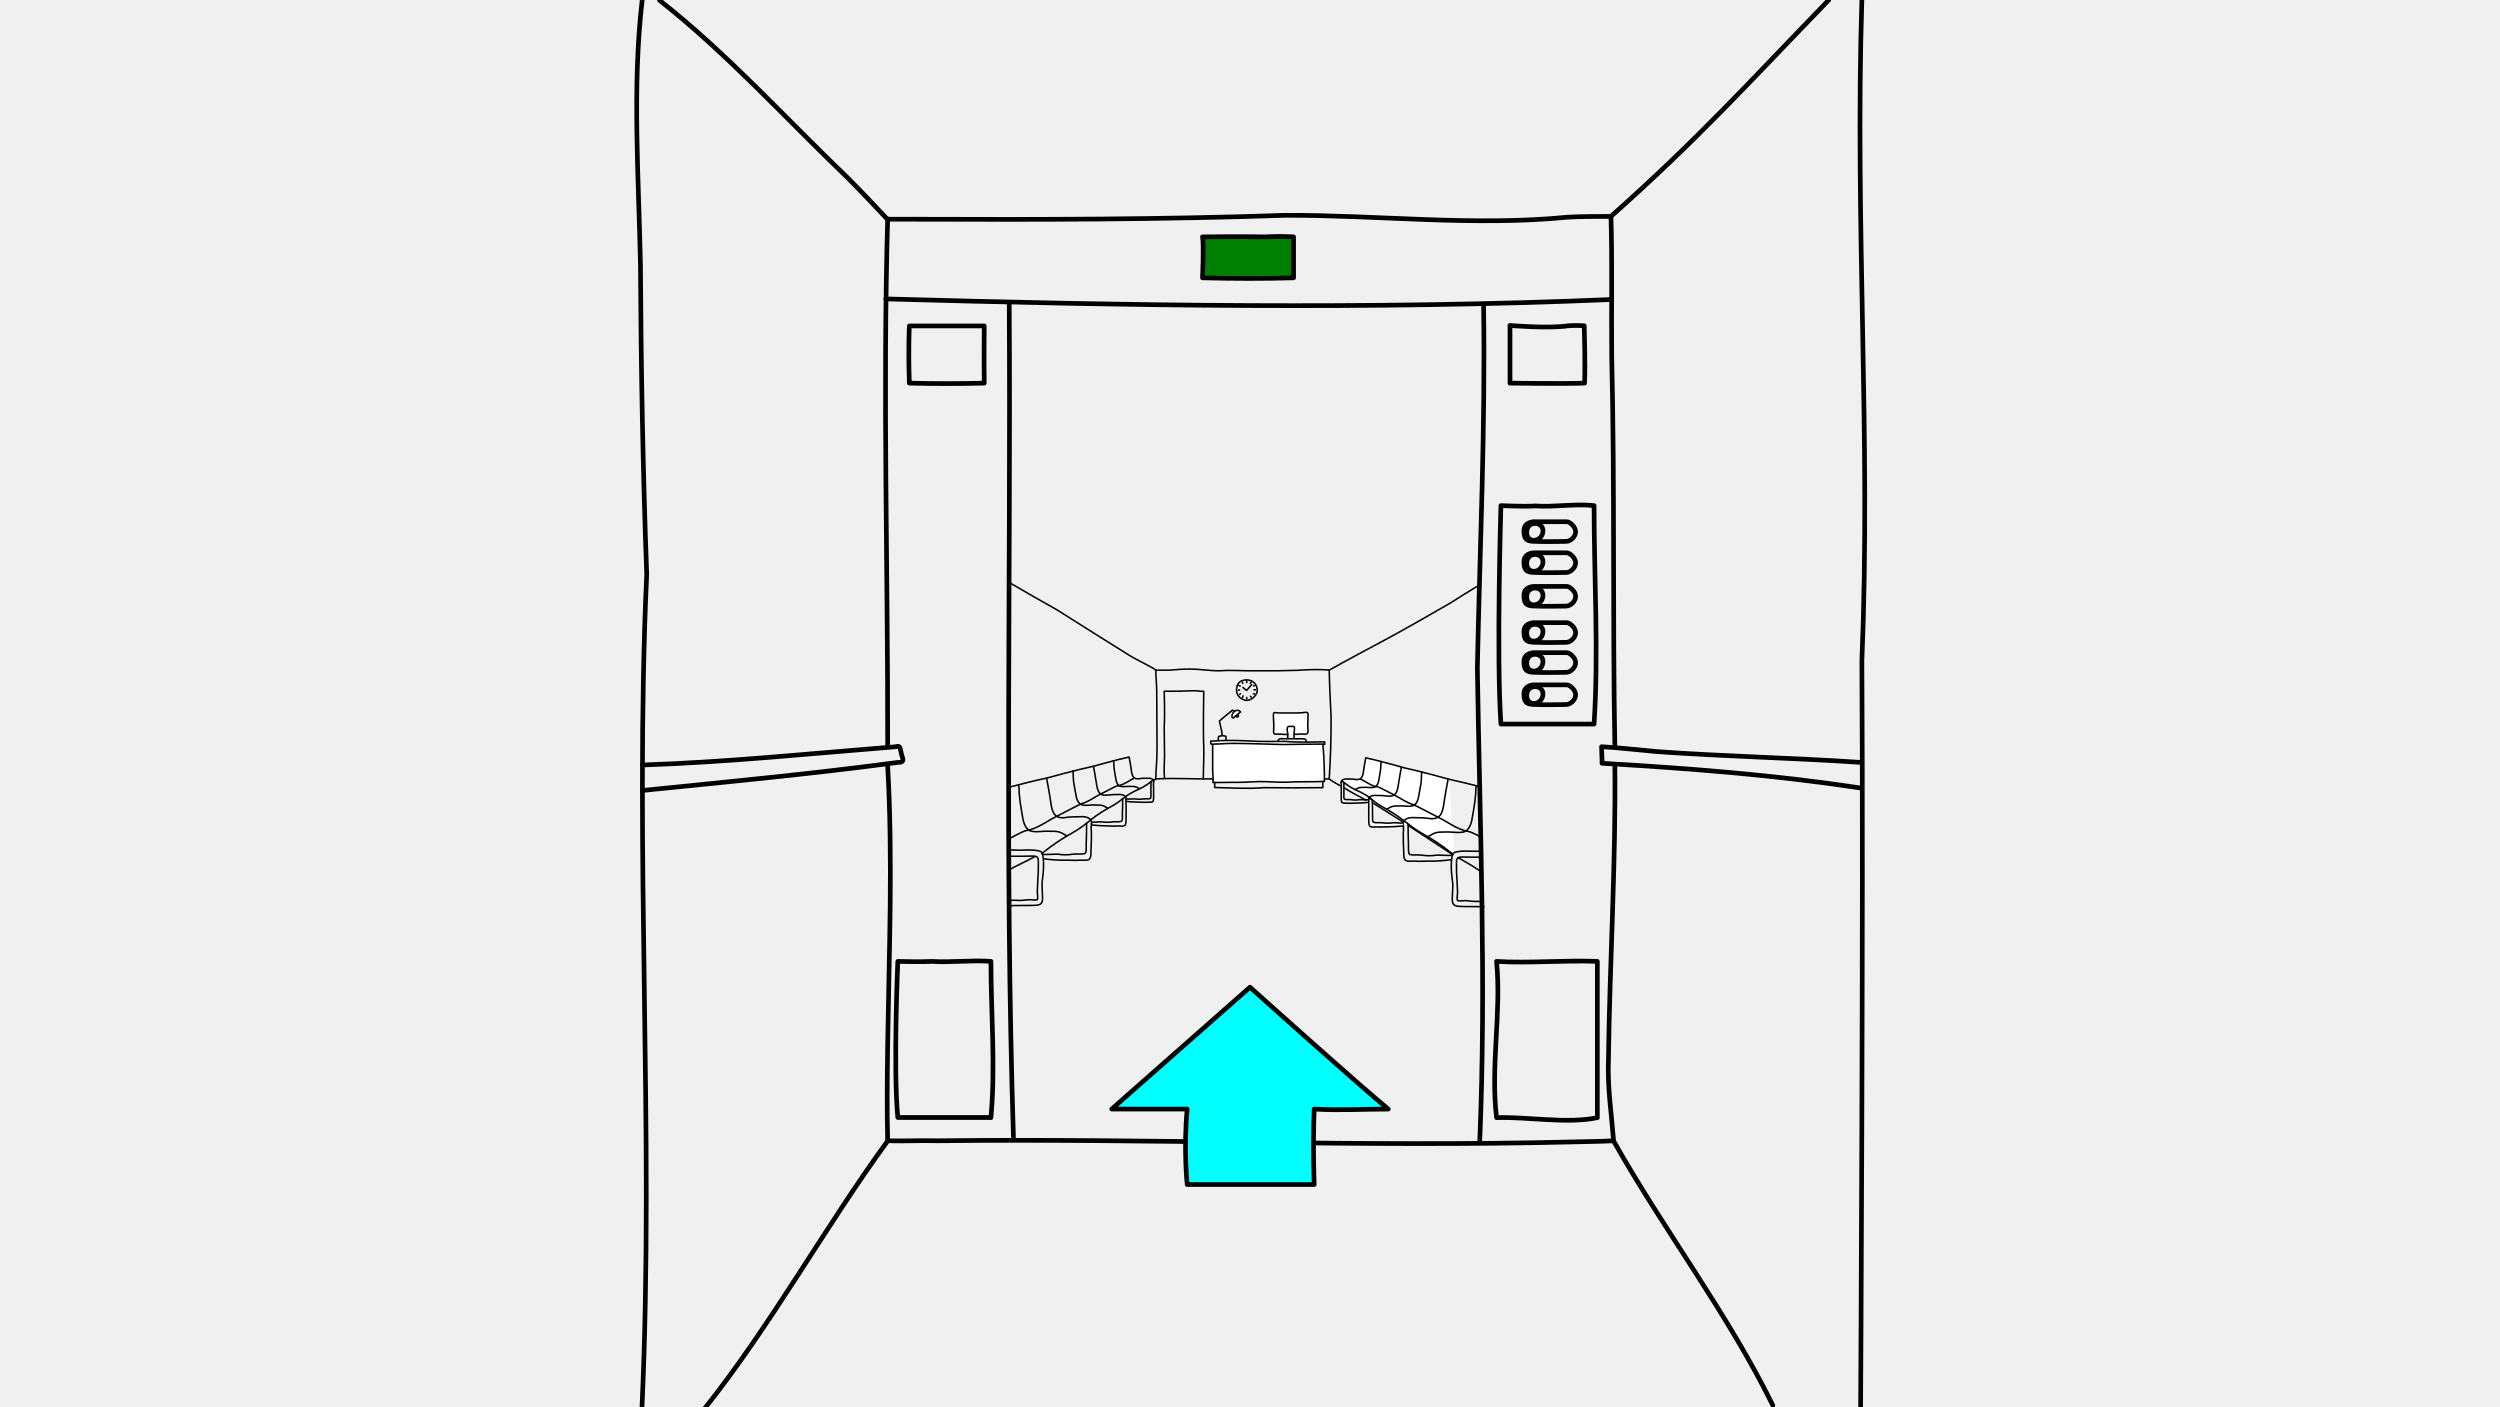
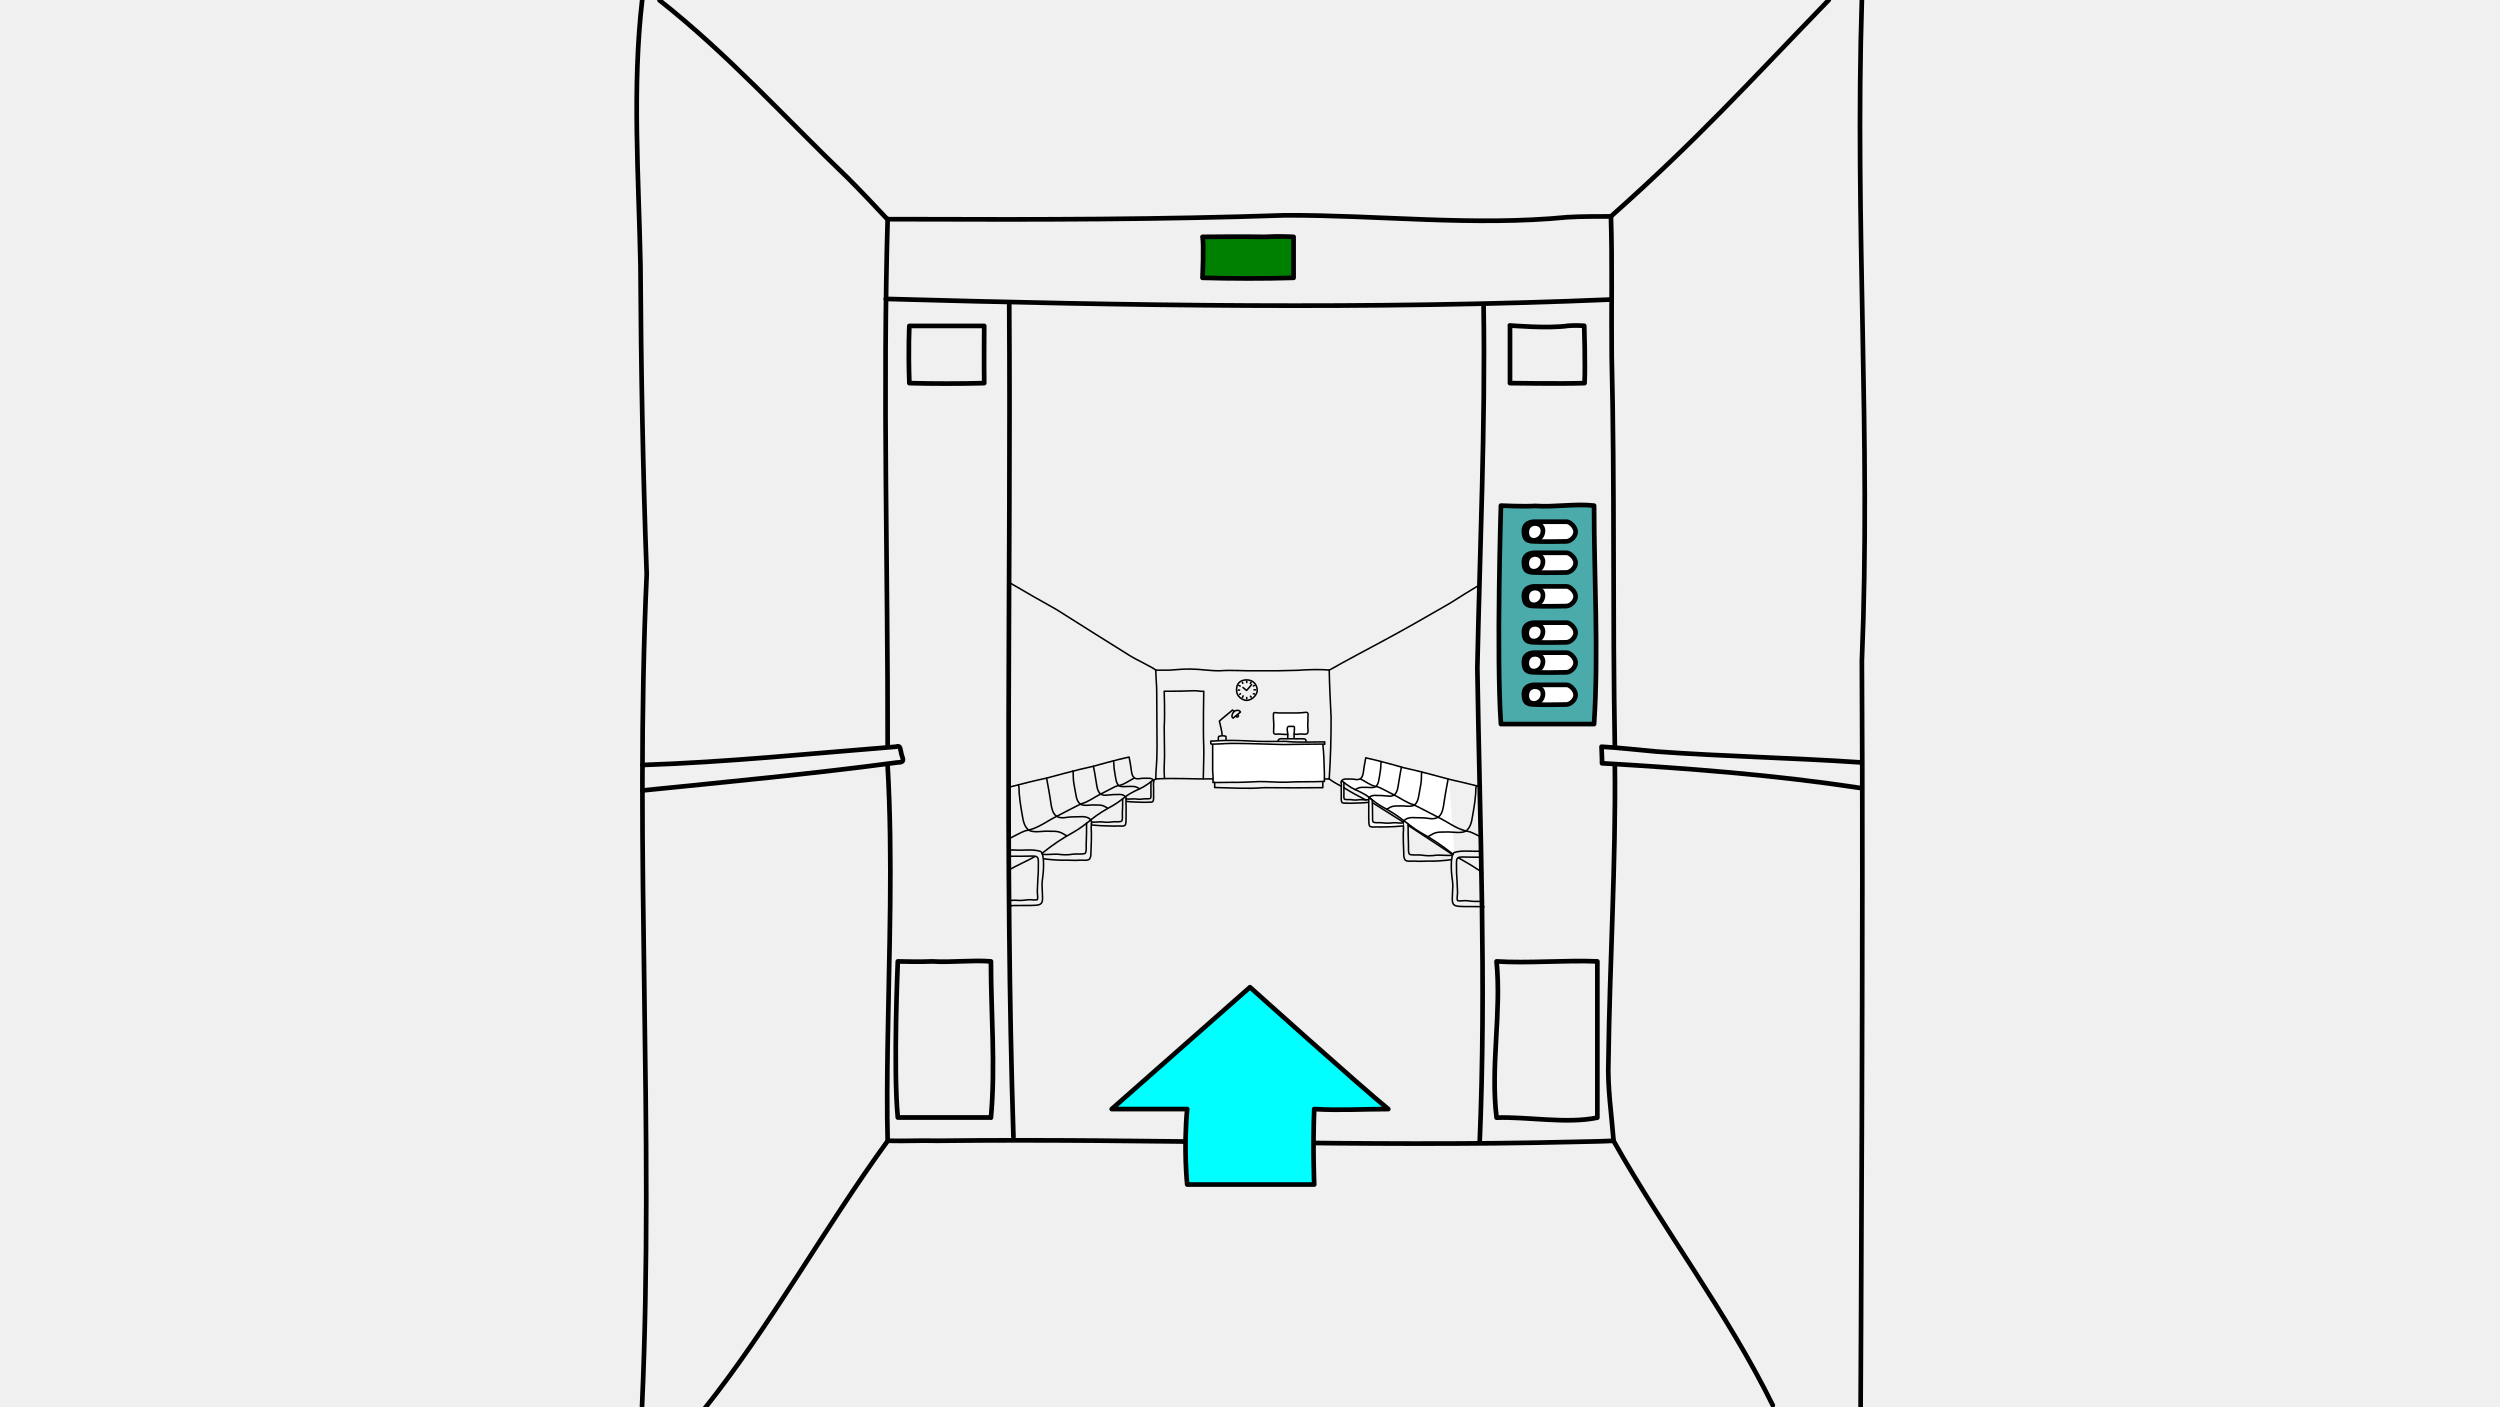
<svg xmlns="http://www.w3.org/2000/svg" id="Ebene_1" version="1.1" viewBox="0 0 1600 900">
  <defs>
    <style>
      .st0, .st1, .st2, .st3 {
        fill: none;
      }

-       .st1, .st4, .st2, .st5, .st6, .st7, .st3, .st8 {
+       .st1, .st4, .st5, .st2, .st6, .st7, .st8, .st9, .st3, .st10 {
        stroke: #000;
        stroke-linecap: round;
      }

-       .st1, .st4, .st2, .st5, .st6, .st7, .st8 {
+       .st1, .st4, .st5, .st2, .st6, .st7, .st8, .st9, .st10 {
        stroke-linejoin: round;
      }

-       .st1, .st5, .st9, .st7, .st3, .st8 {
+       .st1, .st5, .st6, .st7, .st11, .st9, .st3, .st10 {
        stroke-width: 3px;
      }

-       .st4, .st10 {
+       .st4, .st6, .st12 {
        fill: #fff;
      }

      .st5 {
+         fill: #4baaaa;
+       }
+ 
+       .st7 {
        fill: aqua;
      }

-       .st9 {
+       .st11 {
        stroke: #fff;
      }

-       .st9, .st3 {
+       .st11, .st3 {
        stroke-miterlimit: 10;
      }

-       .st6 {
+       .st8 {
        fill: #ff0;
      }

-       .st7 {
+       .st9 {
        fill: #fff706;
      }

-       .st8 {
+       .st10 {
        fill: green;
      }

-       .st11 {
+       .st13 {
        display: none;
      }
    </style>
  </defs>
  <g>
    <path id="STROKE_6031ec8b-01cc-4e4b-8d24-2be38e2d8f56" class="st2" d="M645.4,372.5c10.1,6,20.6,11.9,30.9,17.7,15.6,9.8,30.9,19.6,46.6,29.3,4.6,2.9,15.7,8,16.9,9.5" />
-     <path class="st10" d="M930.7,545.8c-.3.3-.6.6-.9,1.2-7.4-5.9-12.6-9.4-19.8-13.4-4-2.2-7.5-5-10.8-7.6,0,0-.2,0-.3-.2h0v-.2c-5.3-4.2-8.9-6.2-14.1-9.1-2.3-1.3-4.4-2.8-6.4-4.4-.6-.5-1.1-.9-1.7-1.3h0v-.2c-4.1-3.2-7.5-4.1-11.4-6.3-1.7-.9-3.3-2.1-4.8-3.3s-.9-.7-1.4-1.1c.7-1,2.4-1.3,3.7-1.2,1.6,0,3.2,0,4.7.2,4.4.8,5.2-1.8,5.7-5.6.3-2.8,1.4-8.2,1.4-8.2,2.8.6,6.4,1.5,9.9,2.4,6.6,1.7,12.9,3.5,12.9,3.5,10.5,2.2,30,7.6,30,7.6" />
-     <path class="st6" d="M792.2,457.4c0,.1.3.3.4.5,0,.3,0,.5-.2.7s-.3.3-.5.3h-.4c-.2-.1-.4-.5-.5-.7" />
+     <path class="st12" d="M930.7,545.8c-.3.3-.6.6-.9,1.2-7.4-5.9-12.6-9.4-19.8-13.4-4-2.2-7.5-5-10.8-7.6,0,0-.2,0-.3-.2h0v-.2c-5.3-4.2-8.9-6.2-14.1-9.1-2.3-1.3-4.4-2.8-6.4-4.4-.6-.5-1.1-.9-1.7-1.3h0v-.2c-4.1-3.2-7.5-4.1-11.4-6.3-1.7-.9-3.3-2.1-4.8-3.3s-.9-.7-1.4-1.1c.7-1,2.4-1.3,3.7-1.2,1.6,0,3.2,0,4.7.2,4.4.8,5.2-1.8,5.7-5.6.3-2.8,1.4-8.2,1.4-8.2,2.8.6,6.4,1.5,9.9,2.4,6.6,1.7,12.9,3.5,12.9,3.5,10.5,2.2,30,7.6,30,7.6" />
+     <path class="st8" d="M792.2,457.4c0,.1.3.3.4.5,0,.3,0,.5-.2.7s-.3.3-.5.3h-.4c-.2-.1-.4-.5-.5-.7" />
    <path id="STROKE_da41113a-9994-4f39-842c-dda22ac45b0e" class="st2" d="M739.7,428.9h8.7c4.5-.3,9-.8,13.5-.7,6.3,0,12.5,1.2,18.8,1.1,7.9-.6,16,.2,23.9,0,8.5.1,17.4,0,25.9-.3,5.6-.4,14.6-.8,20.2-.1" />
    <path id="STROKE_5b5ad666-49bc-40df-8f70-1cd42237293e" class="st2" d="M850.7,428.9c.2,11.1.7,18.9,1.2,30.1,0,14.3-.3,25.2-1.2,39.4" />
    <path id="STROKE_31aba2ec-5a91-4a64-9b31-7144774a86de" class="st2" d="M847.9,498.5c2.6.1.6,0,2.8,0" />
    <path id="STROKE_31aba2ec-5a91-4a64-9b31-7144774a86de1" class="st2" d="M739.7,498.5c13.5-.7,23.1.2,36.7,0" />
    <path id="STROKE_1ed6a108-c9b3-4dbf-be97-7987f2c2c2ab" class="st2" d="M739.7,428.9c0,4.2.6,9.2.6,13.5,0,11.8.2,23.7.2,35.5s-.8,14-.8,20.6" />
    <path id="STROKE_7c0ef958-405c-4e67-acef-c816253e69f41" class="st2" d="M662.3,548.2c-3.4,2.1-13.2,6.4-16.5,8.6" />
    <path id="STROKE_7c0ef958-405c-4e67-acef-c816253e69f42" class="st2" d="M739.7,498.5c-.5.3-1,.7-1.5,1" />
    <path id="STROKE_4f2358d6-7f7a-4e00-8ae1-6ebb16d7fda61" class="st2" d="M933.4,549c2.7,1.6,5.5,3.2,8.4,4.9,2.4,1.5,4.7,3.1,7.1,4.6" />
    <path id="STROKE_4f2358d6-7f7a-4e00-8ae1-6ebb16d7fda62" class="st2" d="M901.3,528.3l24.8,16.3c1.3.8,2.3,1.6,3.5,2.3" />
    <path id="STROKE_4f2358d6-7f7a-4e00-8ae1-6ebb16d7fda63" class="st2" d="M878.3,513.7l14,8.8,5.9,3.7" />
    <path id="STROKE_4f2358d6-7f7a-4e00-8ae1-6ebb16d7fda64" class="st2" d="M860.2,504.2c.2,0,.3.2.5.3,4.3,2.7,8.8,5.1,13.4,7.5" />
    <path id="STROKE_4f2358d6-7f7a-4e00-8ae1-6ebb16d7fda65" class="st2" d="M850.7,498.5c3.1,2.3,4.9,3.2,7.7,4.7" />
    <path id="STROKE_aa5bbd3e-b2d1-4ccf-b134-896ec2b31f7d" class="st2" d="M850.7,428.9c11.8-6.7,24.1-13.1,36.1-19.6,13.9-7.5,27.6-15.4,41.3-23.3,6.2-4,12.4-7.8,18.7-11.6" />
    <path id="STROKE_6fd54d03-8f42-4b8f-9218-79b73dab31e1" class="st2" d="M947.6,544.7c-5.6.5-11.5-.8-16.9.9-2.8,1.9-1.7,13.8-1.5,15.2h0c.2,2,.6,4.1.6,6.1-.4,13.9-2.5,13.3,12.2,13.3s3.4.4,7.1.3" />
    <path id="STROKE_963e31de-6e59-4607-94f0-7db70527b855" class="st2" d="M948.1,548.6h-5.4c-12.1,0-10.5-2-10.5,10.3,0,0,.5,6.9.6,11.5h0c.2,2-.6,4.1,0,6,1.5.4,3.3,0,4.9,0s4.1.5,6.1.5h4.8" />
    <path id="STROKE_085025f6-cf36-49b5-a206-b96ff1b42cbb" class="st2" d="M898.1,527.6s.3,3.4,0,5.7c0,3.3,0,6.8.2,10.2.3,2.3-.4,5.4,1.2,7.1,1.8,1,3.9.4,5.9.5,2.9.3,5.8,0,8.7,0,3.6.2,10.9-.3,14.5-.9" />
    <path id="STROKE_37788aa1-5559-498d-bf0e-20b509d081bc" class="st2" d="M901.2,527.4c0,3.7,0,8.9.2,12.6.2,1.5-.5,6.7,1.1,6.9,2.4.6,5.1,0,7.6.4,3.1.5,6.1.5,9.3,0,2.5-.2,7.6.5,10,0" />
    <path id="STROKE_40ad105f-4574-4dd8-a3ee-a79b12b845d0" class="st2" d="M948.1,503.7c-7.6-1.9-15.6-3.9-21.3-5.1,0,0-1.9,9.8-2.6,14.9-.9,6.9-2.3,11.7-10.4,10.2-2.8-.4-5.7-.3-8.6-.4-3.1-.3-7.5.6-7.2,4.3" />
    <path id="STROKE_99ccc830-d7d5-497d-997c-f5d2aa283fa8" class="st2" d="M944.9,502.9c-.6,1.6-.3,3.7-.5,5.4-.2,3-.8,7.3-1.3,10.1-.9,4.2-.9,9.7-4.2,12.9-2.7,2.7-10,.8-13.8,1.2-5.3,0-6.4,0-10.9,2.8" />
    <path id="STROKE_c113f0ad-fb59-4f24-8aae-b740d1b92a58" class="st2" d="M745.3,498.2c-.6-5.4,0-9.4,0-15s-.2-12-.2-18.2c.5-6.8,0-22.6,0-22.6,0,0,11.7,0,14.7-.2,3.1,0,5.4-.4,8.3.2,1.6.1,2.3,0,2.3,0,0,0-.5,24.6,0,35.7.2,5.4-.3,15.2-.3,20.4" />
    <g id="New_Layer_2">
      <path id="STROKE_52e74859-bf54-442f-83d7-8f3dd16ac7ef" class="st4" d="M846.6,476.3c.7,5.9.8,12.3,1,18.2v5.6c-7.9.4-16.1,0-24.1.5-6,.2-12-.5-18-.4-5.9.3-11.8.6-17.7.5-3.7.1-11.5.1-11.5.1.2-2.4,0-5.3-.2-7.7v-16.7" />
      <path id="STROKE_5372e7a3-0ded-4138-b6f1-5e9070784710" class="st2" d="M846.6,500.2v3.9c-12.6.2-25.1.1-37.7,0-10.4.9-21.1.1-31.5-.1v-3.3" />
      <path id="STROKE_79f92865-255f-4edb-93a8-5fce795786aa" class="st4" d="M847.7,476.2c-8.7,0-17.4.2-26.1.3-7.4-.2-14.9-.4-22.3-.6-5.1,0-10.2-.3-15.3,0-2.2.1-4.1.3-6.3.3s-2.3.2-2.8-.2v-1.7s3.3,0,4.4-.2c6.6-.4,13.2-.2,19.8.1,7.9.6,15.8.2,23.6.3,8.3.8,16.7.3,25.1.3v1.6h0v-.2h-.1Z" />
      <path id="STROKE_75849cb9-08d7-445a-93e2-e994cebfa5c0" class="st2" d="M779.7,473.7c0-.5,0-2,.3-2.4,1.4-.4,3.2-.7,4.6,0,0,.4.2,1.9,0,2.3" />
      <path id="STROKE_52f6dbc3-dc0a-4002-813f-223e4b1b5681" class="st2" d="M789.3,459.6c-1.6-.6-.6-3,.2-3.9,1.1-1.3,3.6-1.6,4.4,0l-4.6,3.8h0Z" />
      <path id="STROKE_15ae7b3f-09cc-49cf-ae03-1f33b930f6f6" class="st2" d="M782.2,470.5c-.2-3-1.2-6-1.8-9,0,0,3.4-3,5.1-4.3,1.1-.8,3.3-2.8,3.3-2.8.3.3.8.6.9,1" />
      <path id="STROKE_6b6f122e-84b0-418e-a777-46d284f9ae2d" class="st2" d="M817.9,474.2c.5-1.6,1.9-1.5,3.3-1.4,1.8.1,3.5-.1,5.3,0,2.2.1,4.5,0,6.8,0s2.7.5,2.5,1.8" />
      <path id="STROKE_e2a572ef-6978-40dc-8591-99a96d2a420c" class="st4" d="M824.1,470c-2,.2-4.5-.3-6.4-.2-1.5.1-2.6.4-2.6-1.6s.3-4.4,0-6.7c0-1.7-.3-3.5,0-5.1.8-.7,2-.1,3-.1h6.8c3.2,0,6.6.1,9.8-.3,3.8-.8,2,2.1,2.4,4.4,0,2.1-.3,4.1,0,6.2.3,3-.4,3.5-3.3,3.2-1.8-.3-3.7.5-5.5,0" />
      <path id="STROKE_b134ffd5-ccd5-446c-bd41-d6838d56b0b3" class="st2" d="M828.2,472.5c0-1.7,0-3.6.2-5.3,0-.8.4-2.6-.9-2.3h-1.8c-.8,0-1.7-.1-1.8.9-.2,1.1,0,2.2.2,3.3.2,1,0,3.5,0,3.5" />
      <path id="STROKE_c01fe5b7-76da-4587-9536-75e3c49acb29" class="st2" d="M791.4,441.7c0,3.3,2.3,5.5,5.3,6.4,1.8.5,3.7-.3,5.2-1.4,1.4-1.2,2.8-3,2.7-5,0-2.8-1.7-5.7-5.1-6.4s-8.2.5-8.1,6.3h0Z" />
      <path id="STROKE_eb3e85c3-ca00-467f-8e6f-70ad4128918f" class="st2" d="M795.5,440c.8.6,2.3,1.9,2.3,1.9,0,0,2.4-2.6,3.2-3.8" />
      <path id="STROKE_f07b3fc5-e985-4b1b-a157-670c7bb52bed" class="st2" d="M800.7,436.6c-.2.3-.3.4-.5.7" />
      <path id="STROKE_6d91ab95-d84b-4264-bbf7-de89578ff132" class="st2" d="M797.9,435.9v.9" />
      <path id="STROKE_12c208cf-09f7-4ffd-9b3a-f2a1562ed51f" class="st2" d="M795.4,437.3c0-.2-.2-.4-.3-.6" />
      <path id="STROKE_9d996067-4e7a-41fe-a860-ba2b8c627645" class="st2" d="M792.9,438.7c.3,0,.5.3.8.4" />
      <path id="STROKE_80198ada-1dab-45a6-9115-2e29de9b95aa" class="st2" d="M793.3,441.6c-.3,0-.4,0-.8.1" />
      <path id="STROKE_0fd449c8-98ff-440f-b4a0-8ec03ab732d1" class="st2" d="M793.9,444c0,.1-.4.3-.5.4" />
      <path id="STROKE_90aa59b6-db82-4226-8018-2eeb8bbe32ae" class="st2" d="M795.6,445.4c0,.3-.3.6-.4.9" />
      <path id="STROKE_5cb63e86-6953-4388-a8eb-c1fb8668a941" class="st2" d="M797.9,446.4v.9" />
      <path id="STROKE_2a168a94-3fbf-4afc-8917-b70f856af43a" class="st2" d="M800.3,445.6c.2.2.3.3.5.6" />
      <path id="STROKE_abeb68b2-0a4b-4a01-aa9a-a25b42f1800c" class="st2" d="M802.2,444c.3,0,.4,0,.7.2" />
      <path id="STROKE_786b653a-0391-4f17-8780-61b0a9d3c1d3" class="st2" d="M802.6,441.5h.9" />
      <path id="STROKE_c93d9802-33ca-4e13-87b0-df84a674cf39" class="st2" d="M802.9,438.7c-.3,0-.4.2-.7.3" />
    </g>
    <path class="st2" d="M898.9,525.5c3.4,2.7,7,5.5,11.1,7.8,7.2,4,12.5,7.5,19.9,13.4" />
    <g>
      <path id="STROKE_37788aa1-5559-498d-bf0e-20b509d081bc1" class="st4" d="M898.1,526.6c-1.7.5-4.8-.3-6.7,0-2.2.3-4.5.3-6.7,0-1.8-.3-3.8.2-5.5-.3-1.2-.2-.6-3.9-.8-5.1,0-2.7,0-6.6-.2-9.3l-1.9-1.5s-.4,0-.3,2.6v10.7c.2,1.7-.3,3.9.8,5.2,1.3.7,2.8.3,4.3.3,2.1.2,4.2,0,6.4,0s7.9-.3,10.5-.6" />
      <path id="STROKE_40ad105f-4574-4dd8-a3ee-a79b12b845d01" class="st2" d="M926.9,498.6s-19.4-5.4-30-7.6c0,0-1.4,7.1-1.9,10.9-.7,5-1.7,8.5-7.6,7.5-2.1-.3-4.2-.3-6.2-.3-1.6-.2-3.8,0-4.8,1.2" />
      <path id="STROKE_99ccc830-d7d5-497d-997c-f5d2aa283fa81" class="st2" d="M910,494.1c-.4,1.2-.2,2.7-.3,4,0,2.2-.6,5.3-1,7.4-.7,3.1-.7,7.1-3.1,9.4-1.9,2-7.3.6-10,.9-3.9,0-4.7,0-8,2.1" />
      <path class="st2" d="M876.5,510.6c2.5,2,5.1,4,8.1,5.7,5.3,2.9,8.8,5,14.2,9.2" />
    </g>
    <g>
      <path id="STROKE_085025f6-cf36-49b5-a206-b96ff1b42cbb2" class="st2" d="M858.4,501s.2,1.9,0,3.2v5.6c0,1.2-.2,3,.6,3.9,1,.5,2.1.2,3.2.3,1.6.2,3.2,0,4.8,0s6.7-.2,8.7-.5" />
      <path id="STROKE_37788aa1-5559-498d-bf0e-20b509d081bc2" class="st2" d="M860.1,500.8v7c0,.8-.3,3.7.6,3.8,1.3.3,2.8,0,4.2.2,1.7.3,3.4.3,5.1,0,1.4-.1,4.6.3,5.9,0" />
      <path id="STROKE_40ad105f-4574-4dd8-a3ee-a79b12b845d02" class="st2" d="M896.9,490.9s-14.8-4.2-22.8-5.9c0,0-1.1,5.4-1.4,8.2-.5,3.8-1.2,6.4-5.7,5.6-1.5-.3-3.1-.2-4.7-.2-1.7-.2-4.1.3-4,2.3" />
      <path id="STROKE_99ccc830-d7d5-497d-997c-f5d2aa283fa82" class="st2" d="M884,487.5c-.3.9-.2,2-.3,3,0,1.6-.5,4-.7,5.6-.5,2.3-.5,5.3-2.3,7.1-1.5,1.5-5.5.5-7.6.7-2.9,0-3.3,0-5.8,1.5" />
      <path class="st2" d="M858.8,499.8c1.9,1.5,3.9,3,6.1,4.3,4,2.2,7.6,3.2,11.6,6.4" />
      <path class="st2" d="M870.8,498.6c3.1,1.5,5.8,3.7,9.1,4.6.6.2,1.2.3,1.9.4.9.3,1.7.7,2.5,1.1,2.7,1.4,8,4.1,8,4.1,4.1,2,7.9,5,12.3,6.2.8.2,15.9,8.1,15.9,8.1,5.6,2.7,10.8,6.8,16.9,8.5,1.1.3,2.3.5,3.4.8,1.6.5,6.2,2.9,6.2,2.9" />
    </g>
    <path class="st2" d="M892.2,508.7" />
    <g>
      <path id="STROKE_6fd54d03-8f42-4b8f-9218-79b73dab31e11" class="st2" d="M645.4,544h3.7c5.6.5,11.5-.8,16.9.9,2.8,1.9,1.7,13.8,1.5,15.2h0c-.2,2-.6,4.1-.6,6.1.4,13.9,2.5,13.3-12.2,13.3s-4.4.4-8.1.3" />
      <path id="STROKE_963e31de-6e59-4607-94f0-7db70527b8551" class="st2" d="M645.5,548h8.5c12.1,0,10.5-2,10.5,10.3,0,0-.5,6.9-.6,11.5h0c-.2,2,.6,4.1,0,6-1.5.4-3.3,0-4.9,0s-4.1.5-6.1.5c-3.9-.2-3.2-.2-7.1,0" />
      <path id="STROKE_085025f6-cf36-49b5-a206-b96ff1b42cbb3" class="st2" d="M698.5,527s-.3,3.4,0,5.7c0,3.3,0,6.8-.2,10.2-.3,2.3.4,5.4-1.2,7.1-1.8,1-3.9.4-5.9.5-2.9.3-5.8,0-8.7,0-3.6.2-10.9-.3-14.5-.9" />
      <path id="STROKE_37788aa1-5559-498d-bf0e-20b509d081bc3" class="st2" d="M695.4,526.8c0,3.7,0,8.9-.2,12.6-.2,1.5.5,6.7-1.1,6.9-2.4.6-5.1,0-7.6.4-3.1.5-6.1.5-9.3,0-2.5-.2-7.6.5-10,0" />
      <path id="STROKE_40ad105f-4574-4dd8-a3ee-a79b12b845d03" class="st2" d="M645.8,503.8c8.4-2.2,17.6-4.5,24-5.8,0,0,1.9,9.8,2.6,14.9.9,6.9,2.3,11.7,10.4,10.2,2.8-.4,5.7-.3,8.6-.4,3.1-.3,7.5.6,7.2,4.3" />
      <path id="STROKE_99ccc830-d7d5-497d-997c-f5d2aa283fa83" class="st2" d="M651.8,502.4c.6,1.6.3,3.7.5,5.4.2,3,.8,7.3,1.3,10.1.9,4.2.9,9.7,4.2,12.9,2.7,2.7,10,.8,13.8,1.2,5.3,0,6.4,0,10.9,2.8" />
      <path class="st2" d="M697.8,525c-3.4,2.7-7,5.5-11.1,7.8-7.2,4-12.5,7.5-19.9,13.4" />
      <g>
        <path id="STROKE_085025f6-cf36-49b5-a206-b96ff1b42cbb4" class="st2" d="M720.7,511.5s-.2,2.5,0,4.2v7.4c-.2,1.7.3,3.9-.8,5.2-1.3.7-2.8.3-4.3.3-2.1.2-4.2,0-6.4,0s-7.9-.3-10.5-.6" />
        <path id="STROKE_37788aa1-5559-498d-bf0e-20b509d081bc4" class="st2" d="M718.5,511.3c0,2.7,0,6.6-.2,9.3,0,1.1.4,4.8-.8,5.1-1.7.5-3.7,0-5.5.3-2.2.3-4.5.4-6.7,0-1.8-.2-4.9.5-6.7,0" />
        <path id="STROKE_40ad105f-4574-4dd8-a3ee-a79b12b845d04" class="st2" d="M669.8,498s19.4-5.4,30-7.6c0,0,1.4,7.1,1.9,10.9.7,5,1.7,8.5,7.6,7.5,2.1-.3,4.2-.3,6.2-.3,2.2-.3,5.5.5,5.3,3.1" />
        <path id="STROKE_99ccc830-d7d5-497d-997c-f5d2aa283fa84" class="st2" d="M686.6,493.5c.4,1.2.2,2.7.3,4,0,2.2.6,5.3,1,7.4.7,3.1.7,7.1,3.1,9.4,1.9,2,7.3.6,10,.9,3.9,0,4.7,0,8,2.1" />
        <path class="st2" d="M720.1,510c-2.5,2-5.1,4-8.1,5.7-5.3,2.9-8.8,5-14.2,9.2" />
      </g>
      <g>
        <path id="STROKE_085025f6-cf36-49b5-a206-b96ff1b42cbb5" class="st2" d="M738.3,500.4s-.2,1.9,0,3.2v5.6c0,1.2.2,3-.6,3.9-1,.5-2.1.2-3.2.3-1.6.2-3.2,0-4.8,0s-6.7-.2-8.7-.5" />
        <path id="STROKE_37788aa1-5559-498d-bf0e-20b509d081bc5" class="st2" d="M736.6,500.3v7c0,.8.3,3.7-.6,3.8-1.3.3-2.8,0-4.2.2-1.7.3-3.4.3-5.1,0-1.4-.1-4.6.3-5.9,0" />
        <path id="STROKE_40ad105f-4574-4dd8-a3ee-a79b12b845d05" class="st2" d="M699.8,490.4s14.8-4.2,22.8-5.9c0,0,1.1,5.4,1.4,8.2.5,3.8,1.2,6.4,5.7,5.6,1.5-.3,3.1-.2,4.7-.2,1.7-.2,4.1.3,4,2.3" />
        <path id="STROKE_99ccc830-d7d5-497d-997c-f5d2aa283fa85" class="st2" d="M712.6,486.9c.3.9.2,2,.3,3,0,1.6.5,4,.7,5.6.5,2.3.5,5.3,2.3,7.1,1.5,1.5,5.5.5,7.6.7,2.9,0,3.3,0,5.8,1.5" />
        <path class="st2" d="M737.9,499.3c-1.9,1.5-3.9,3-6.1,4.3-4,2.2-7.6,3.2-11.6,6.4" />
        <path class="st2" d="M631.7,544.1" />
        <path class="st2" d="M725.9,498c-3.1,1.5-5.8,3.7-9.1,4.6-.6.2-1.2.3-1.9.4-.9.3-1.7.7-2.5,1.1-2.7,1.4-8,4.1-8,4.1-4.1,2-7.8,5-12.3,6.2-.8.2-15.9,8.1-15.9,8.1-5.6,2.7-10.8,6.8-16.9,8.5-1.1.3-2.3.5-3.4.8-1.6.5-8.8,4.3-10.3,5.1" />
      </g>
      <path class="st2" d="M704.5,508.2" />
    </g>
  </g>
  <g id="Ebene_11">
    <path id="STROKE_013db70b-df31-4fdb-b11b-c7fddbe5fe91" class="st1" d="M1032.7,730.2c32.3,57.4,72.8,110,101.9,169.2" />
    <path id="STROKE_235e3a1d-2595-4fe5-b798-2b67b94fd407" class="st1" d="M1031.1,138.4c55.8-49.6,87.4-84.8,139.3-138.4" />
    <path id="STROKE_a9689fb8-dd6d-4fcd-9289-e4cdeb8006bd" class="st1" d="M1033.5,477.9c-1.5-83.5,0-166.3-2-249.6-.3-29,.4-61-.5-89.8-8.2,0-18.9,0-27.8.5-60.3,5.9-120.3-1.4-180.7-1.2-79,2.7-158.1,2.8-237.1,2.5h-17.5c-7.1-7.6-17.2-18.3-25.2-26.3C502.6,75.6,465.7,34.5,422.1.2" />
    <path id="STROKE_cde62bb0-55ac-44a6-9f93-9252f62fda7f" class="st1" d="M568.1,730.2c-40,54.9-75,118.4-117.4,171.6" />
    <path class="st1" d="M568.1,490.3c3.4,60.1.9,118.5,0,178.8-.3,18.5-.5,42.4,0,61,13.5.3,18.9-.3,32,0,136.2-1.6,270.5,4.1,407.6.7,8.5-.2,17.7-.3,25-.7-1.3-16.8-4-34.4-3.3-51.4.8-63.4,4.8-125.8,4.1-189.4" />
    <path class="st1" d="M568.1,140.1c-3.2,111,.2,225.8,0,336.9" />
    <path id="STROKE_5be79f4e-8b2a-4b3c-9b24-9b235c40329e" class="st1" d="M1031.1,191.7c-154.1,6.5-310.1,3.9-464.2-.4" />
-     <path id="STROKE_b55820a3-2133-4ccb-ac8d-f2d818da5eaa" class="st8" d="M769.6,151.6c1,4.2,0,26.2,0,26.2,18.2.5,39.3.6,58.3,0v-26.2s-8.2-.6-18.9,0c-11.5-.3-39.4,0-39.4,0h0Z" />
+     <path id="STROKE_b55820a3-2133-4ccb-ac8d-f2d818da5eaa" class="st10" d="M769.6,151.6c1,4.2,0,26.2,0,26.2,18.2.5,39.3.6,58.3,0v-26.2s-8.2-.6-18.9,0c-11.5-.3-39.4,0-39.4,0h0Z" />
    <path id="STROKE_6a05da35-884d-40e2-8a5a-d7b0a6b9b219" class="st1" d="M645.9,193.5c1.1,178-3,356,2.7,534.1" />
    <path id="STROKE_34ff54d9-ec34-4ac2-b4f9-e627f4736ff6" class="st1" d="M949.5,196.2c1.2,77.2-2.4,154-4,231.3,1.6,101.8,5.8,201.8,1.5,303.6" />
    <path id="STROKE_d3800e56-9d10-4000-95f6-895428339d74" class="st1" d="M411,0c-6.5,55.6-2.2,114.1-1.1,169.8.3,64.5,1.6,133.1,4,197.7-8.1,177.1,5,355.3-3,532.5" />
    <path id="STROKE_72a9b6ff-219c-48a7-870d-0730a757a552" class="st1" d="M1191.6,0c-4.6,143.3,5.9,279.6,0,423.1,1,158.8-.8,477.6-.8,477.6" />
    <path id="STROKE_adcae411-31f2-4c74-b9ae-872f813b3a6d" class="st1" d="M411.1,505.9c54.1-5.5,109.2-10.7,163.1-17.9,6.2,0,2.8-3.1,2.4-7-.7-2.1-.2-4.1-3.2-3.1-53.9,4.3-108.1,9.9-162.3,11.7" />
    <path id="STROKE_a638b487-3fe9-4932-91ab-188fbfe9d3d1" class="st1" d="M1190.2,487.9c-42.7-2.9-87.3-3.8-130-6.9-11.5-1-23.8-2.5-35.2-3.1,0,2.9.4,8,.3,10.6,55.1,3.2,110.7,7.5,165.3,15.8" />
    <path id="STROKE_3d5c9387-bf2b-4f3e-8762-dff0c353bbe8" class="st1" d="M634.2,715.3c3-33.2,0-66.7,0-100-12.1-1-25.4.8-37.6,0-6.9.4-22,0-22,0,0,0-3,69,0,99.9h59.6Z" />
    <path id="STROKE_8415b829-b5f6-4ae1-8704-1d41fbd04cb6" class="st1" d="M582,245.2c15.3.4,32.5.4,47.9,0-.2-12.1,0-36.6,0-36.6h-47.9s-.8,15,0,36.6h0Z" />
    <path id="STROKE_c0412c42-0fa8-4df8-b1f1-f4dbf5506879" class="st1" d="M966.4,208.3v36.9s33,.5,47.7,0c.6-10.6-.2-36.7-.2-36.7,0,0-6.2-.4-10.3,0-12.4,1.9-37.3-.2-37.3-.2h0Z" />
    <path id="STROKE_1325fbc5-9560-402c-8454-c524e566e8f8" class="st1" d="M1022.3,715.3c-19.4,4.1-44.7-.7-64.5,0-4-33.2,3.2-66.7,0-100,19.8,1.3,44.7-.9,64.5,0v100Z" />
    <g>
-       <path id="STROKE_2cf7b7ea-02ea-4e4b-9067-375ab24d574b" class="st1" d="M987.5,339.6c0-5.9-10.4-6.6-10.4,1.1s10.4,6.2,10.4-1.1Z" />
-       <path id="STROKE_6bbfe406-a6fc-4f14-98bb-cbe6b804fa28" class="st1" d="M1002.4,346.5c2.7,0,6.1-3.1,6-6.3s-3.8-6.3-5.7-6.3h-20s-7.4-.6-7.4,5.9,3.1,6.6,7.5,6.7c6.9.3,15.7,0,19.5,0h.1Z" />
-       <path id="STROKE_2cf7b7ea-02ea-4e4b-9067-375ab24d574b1" class="st1" d="M987.5,359.4c0-5.9-10.4-6.6-10.4,1.1s10.4,6.2,10.4-1.1Z" />
-       <path id="STROKE_6bbfe406-a6fc-4f14-98bb-cbe6b804fa281" class="st1" d="M1002.4,366.4c2.7,0,6.1-3.1,6-6.3s-3.8-6.3-5.7-6.3h-20s-7.4-.6-7.4,5.9,3.1,6.6,7.5,6.7c6.9.3,15.7,0,19.5,0h.1Z" />
-       <path id="STROKE_2cf7b7ea-02ea-4e4b-9067-375ab24d574b2" class="st1" d="M987.5,380.9c0-5.9-10.4-6.6-10.4,1.1s10.4,6.2,10.4-1.1Z" />
-       <path id="STROKE_6bbfe406-a6fc-4f14-98bb-cbe6b804fa282" class="st1" d="M1002.4,387.9c2.7,0,6.1-3.1,6-6.3s-3.8-6.3-5.7-6.3h-20s-7.4-.6-7.4,5.9,3.1,6.6,7.5,6.7c6.9.3,15.7,0,19.5,0h.1Z" />
-       <path id="STROKE_2cf7b7ea-02ea-4e4b-9067-375ab24d574b3" class="st1" d="M987.5,404.1c0-5.9-10.4-6.6-10.4,1.1s10.4,6.2,10.4-1.1Z" />
-       <path id="STROKE_6bbfe406-a6fc-4f14-98bb-cbe6b804fa283" class="st1" d="M1002.4,411.1c2.7,0,6.1-3.1,6-6.3s-3.8-6.3-5.7-6.3h-20s-7.4-.6-7.4,5.9,3.1,6.6,7.5,6.7c6.9.3,15.7,0,19.5,0h.1Z" />
-       <path id="STROKE_2cf7b7ea-02ea-4e4b-9067-375ab24d574b4" class="st1" d="M987.5,423.3c0-5.9-10.4-6.6-10.4,1.1s10.4,6.2,10.4-1.1Z" />
-       <path id="STROKE_6bbfe406-a6fc-4f14-98bb-cbe6b804fa284" class="st1" d="M1002.4,430.3c2.7,0,6.1-3.1,6-6.3s-3.8-6.3-5.7-6.3h-20s-7.4-.6-7.4,5.9,3.1,6.6,7.5,6.7c6.9.3,15.7,0,19.5,0h.1Z" />
-       <path id="STROKE_2cf7b7ea-02ea-4e4b-9067-375ab24d574b5" class="st1" d="M987.5,444c0-5.9-10.4-6.6-10.4,1.1s10.4,6.2,10.4-1.1Z" />
-       <path id="STROKE_6bbfe406-a6fc-4f14-98bb-cbe6b804fa285" class="st1" d="M1002.4,450.9c2.7,0,6.1-3.1,6-6.3s-3.8-6.3-5.7-6.3h-20s-7.4-.6-7.4,5.9,3.1,6.6,7.5,6.7c6.9.3,15.7,0,19.5,0h.1Z" />
-       <path id="STROKE_3d5c9387-bf2b-4f3e-8762-dff0c353bbe81" class="st1" d="M1020.2,463.4c3-46.4,0-93.4,0-139.8-12.1-1.4-25.4,1.1-37.6.2-6.9.5-22-.2-22-.2,0,0-3,96.5,0,139.8h59.6Z" />
+       <path id="STROKE_3d5c9387-bf2b-4f3e-8762-dff0c353bbe81" class="st5" d="M1020.2,463.4c3-46.4,0-93.4,0-139.8-12.1-1.4-25.4,1.1-37.6.2-6.9.5-22-.2-22-.2,0,0-3,96.5,0,139.8h59.6Z" />
+       <path id="STROKE_6bbfe406-a6fc-4f14-98bb-cbe6b804fa28" class="st6" d="M1002.4,346.5c2.7,0,6.1-3.1,6-6.3s-3.8-6.3-5.7-6.3h-20s-7.4-.6-7.4,5.9,3.1,6.6,7.5,6.7c6.9.3,15.7,0,19.5,0h.1Z" />
+       <path id="STROKE_6bbfe406-a6fc-4f14-98bb-cbe6b804fa281" class="st6" d="M1002.4,366.4c2.7,0,6.1-3.1,6-6.3s-3.8-6.3-5.7-6.3h-20s-7.4-.6-7.4,5.9,3.1,6.6,7.5,6.7c6.9.3,15.7,0,19.5,0h.1Z" />
+       <path id="STROKE_6bbfe406-a6fc-4f14-98bb-cbe6b804fa282" class="st6" d="M1002.4,387.9c2.7,0,6.1-3.1,6-6.3s-3.8-6.3-5.7-6.3h-20s-7.4-.6-7.4,5.9,3.1,6.6,7.5,6.7c6.9.3,15.7,0,19.5,0h.1Z" />
+       <path id="STROKE_6bbfe406-a6fc-4f14-98bb-cbe6b804fa283" class="st6" d="M1002.4,411.1c2.7,0,6.1-3.1,6-6.3s-3.8-6.3-5.7-6.3h-20s-7.4-.6-7.4,5.9,3.1,6.6,7.5,6.7c6.9.3,15.7,0,19.5,0h.1Z" />
+       <path id="STROKE_6bbfe406-a6fc-4f14-98bb-cbe6b804fa284" class="st6" d="M1002.4,430.3c2.7,0,6.1-3.1,6-6.3s-3.8-6.3-5.7-6.3h-20s-7.4-.6-7.4,5.9,3.1,6.6,7.5,6.7c6.9.3,15.7,0,19.5,0h.1Z" />
+       <path id="STROKE_6bbfe406-a6fc-4f14-98bb-cbe6b804fa285" class="st6" d="M1002.4,450.9c2.7,0,6.1-3.1,6-6.3s-3.8-6.3-5.7-6.3h-20s-7.4-.6-7.4,5.9,3.1,6.6,7.5,6.7c6.9.3,15.7,0,19.5,0h.1Z" />
+       <path id="STROKE_2cf7b7ea-02ea-4e4b-9067-375ab24d574b" class="st6" d="M987.5,339.6c0-5.9-10.4-6.6-10.4,1.1s10.4,6.2,10.4-1.1Z" />
+       <path id="STROKE_2cf7b7ea-02ea-4e4b-9067-375ab24d574b1" class="st6" d="M987.5,359.4c0-5.9-10.4-6.6-10.4,1.1s10.4,6.2,10.4-1.1Z" />
+       <path id="STROKE_2cf7b7ea-02ea-4e4b-9067-375ab24d574b2" class="st6" d="M987.5,380.9c0-5.9-10.4-6.6-10.4,1.1s10.4,6.2,10.4-1.1Z" />
+       <path id="STROKE_2cf7b7ea-02ea-4e4b-9067-375ab24d574b3" class="st6" d="M987.5,404.1c0-5.9-10.4-6.6-10.4,1.1s10.4,6.2,10.4-1.1Z" />
+       <path id="STROKE_2cf7b7ea-02ea-4e4b-9067-375ab24d574b4" class="st6" d="M987.5,423.3c0-5.9-10.4-6.6-10.4,1.1s10.4,6.2,10.4-1.1Z" />
+       <path id="STROKE_2cf7b7ea-02ea-4e4b-9067-375ab24d574b5" class="st6" d="M987.5,444c0-5.9-10.4-6.6-10.4,1.1s10.4,6.2,10.4-1.1Z" />
    </g>
    <path id="Tür" class="st0" d="M947,731.1c4.3-101.8,0-201.8-1.5-303.6,1.6-77.3,5.2-154.1,4-231.3l-303.6-2.7c1.1,178-3,356,2.7,534.1l298.4,3.5Z" />
  </g>
-   <g id="Info" class="st11">
-     <path id="K" class="st7" d="M726.1,610.3c-11.5-44.2,20.1-82.9,72.8-85.4,51.3-2.4,91.6,48.5,72.7,94-7,20.3-32,31.5-29.9,54.7v16.6c.6,14.3-2.3,28.5-2.3,42.8s2,17.2-1.6,25c-1.6,3.3-4.9,3.3-6.6,0-3.3-7-2-15.6-2.3-23.6v-26.8s-3.9-.6-4.7-.6h-3.9s1,25.8,0,38.9c0,5.7,0,16.6-6.4,15-8.4-3.9-2.3-45.1-3.7-55.3-2-.6-6.4,0-8.4,0,1.2,7.6-1,17-1.2,24.6,0,8.4,1.6,17,0,25.2-1.2,7-7,8-8.4.6-3.1-15.4,0-33.6-1-49.2-1-.6-5.7-.2-7,0-1.6,15.4-.6,31.5-1.2,46.9-1,7.6-8.6,8-10,0-1.2-16,.3-32.6-1-48.5-1-11.9-6.4-33.4-13.5-41.8-22-25.7-26.2-29.3-32.5-53.1h.1Z" />
+   <g id="Info" class="st13">
+     <path id="K" class="st9" d="M726.1,610.3c-11.5-44.2,20.1-82.9,72.8-85.4,51.3-2.4,91.6,48.5,72.7,94-7,20.3-32,31.5-29.9,54.7v16.6c.6,14.3-2.3,28.5-2.3,42.8s2,17.2-1.6,25c-1.6,3.3-4.9,3.3-6.6,0-3.3-7-2-15.6-2.3-23.6v-26.8s-3.9-.6-4.7-.6h-3.9s1,25.8,0,38.9c0,5.7,0,16.6-6.4,15-8.4-3.9-2.3-45.1-3.7-55.3-2-.6-6.4,0-8.4,0,1.2,7.6-1,17-1.2,24.6,0,8.4,1.6,17,0,25.2-1.2,7-7,8-8.4.6-3.1-15.4,0-33.6-1-49.2-1-.6-5.7-.2-7,0-1.6,15.4-.6,31.5-1.2,46.9-1,7.6-8.6,8-10,0-1.2-16,.3-32.6-1-48.5-1-11.9-6.4-33.4-13.5-41.8-22-25.7-26.2-29.3-32.5-53.1h.1Z" />
    <path id="M" class="st3" d="M813.2,636.6c-6.4,5.7-10.7,4.9-18.2-1.6" />
-     <path id="A" class="st9" d="M775.3,593.4c-3.3-4.9-13.5-9.3-21.5-7-13.3,4.7-19.7,22-9,32.2,8.4,8.6,25.2,8.6,31.1-2.7,3.9-6.6,2.7-18-.6-22.5h0Z" />
-     <path id="A1" class="st9" d="M824.9,616.5c6.4,7.4,19.3,7,26.6,1.6,7-7,11.9-18.8,4.3-27.7-18-20.5-47.5,3.9-30.9,25.8v.2h0Z" />
+     <path id="A" class="st11" d="M775.3,593.4c-3.3-4.9-13.5-9.3-21.5-7-13.3,4.7-19.7,22-9,32.2,8.4,8.6,25.2,8.6,31.1-2.7,3.9-6.6,2.7-18-.6-22.5h0Z" />
+     <path id="A1" class="st11" d="M824.9,616.5c6.4,7.4,19.3,7,26.6,1.6,7-7,11.9-18.8,4.3-27.7-18-20.5-47.5,3.9-30.9,25.8v.2h0Z" />
  </g>
-   <path id="STROKE_2723813b-dec1-47cb-992f-cff34e48f481" class="st5" d="M800,631.8s70.3,63.2,88.5,78c-16.7,0-31.1,1-47.4,0-1,25.4,0,48.3,0,48.3h-81.3s-2.4-22.5,0-48.3h-48.3l88.5-78h0Z" />
+   <path id="STROKE_2723813b-dec1-47cb-992f-cff34e48f481" class="st7" d="M800,631.8s70.3,63.2,88.5,78c-16.7,0-31.1,1-47.4,0-1,25.4,0,48.3,0,48.3h-81.3s-2.4-22.5,0-48.3h-48.3l88.5-78h0Z" />
</svg>
